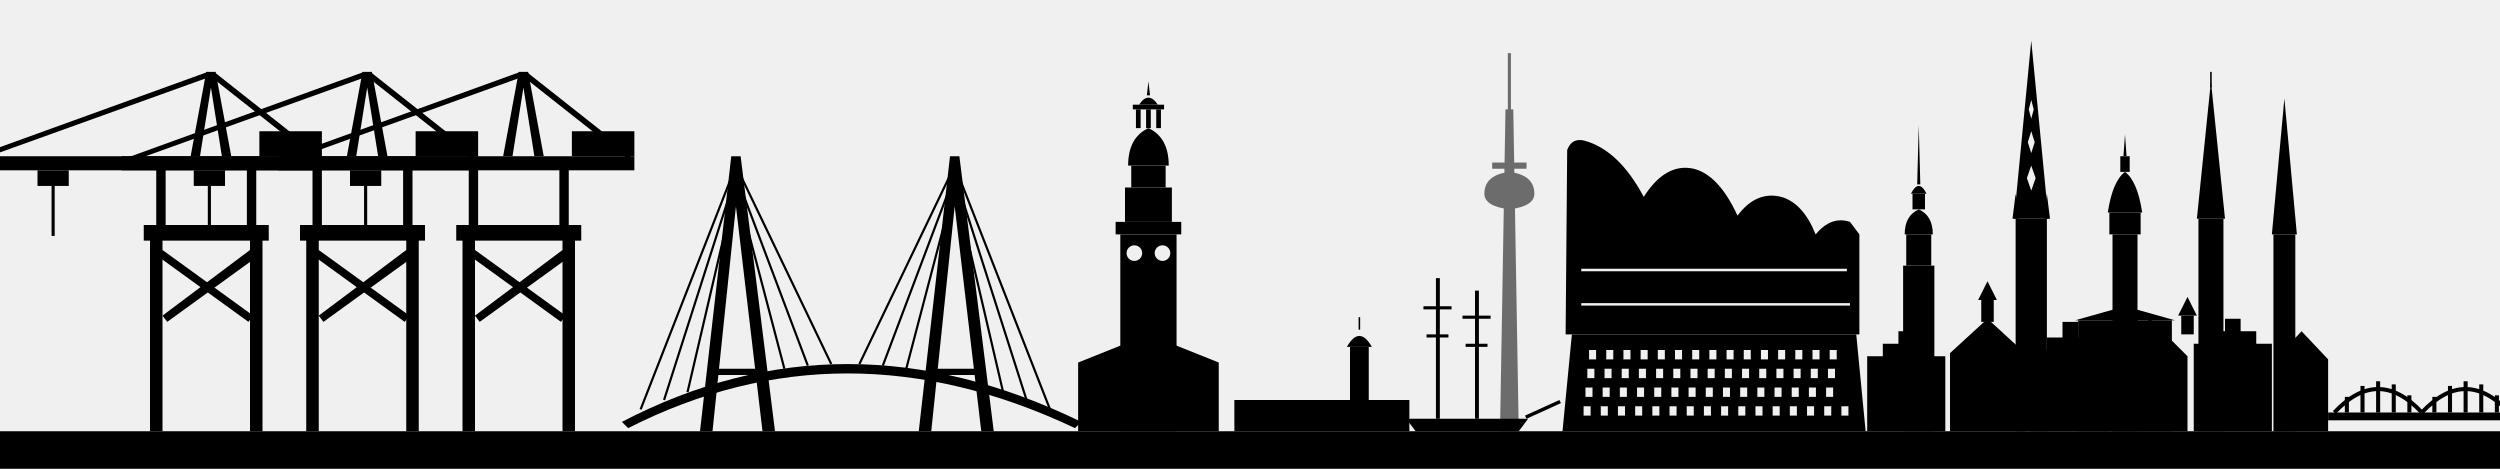
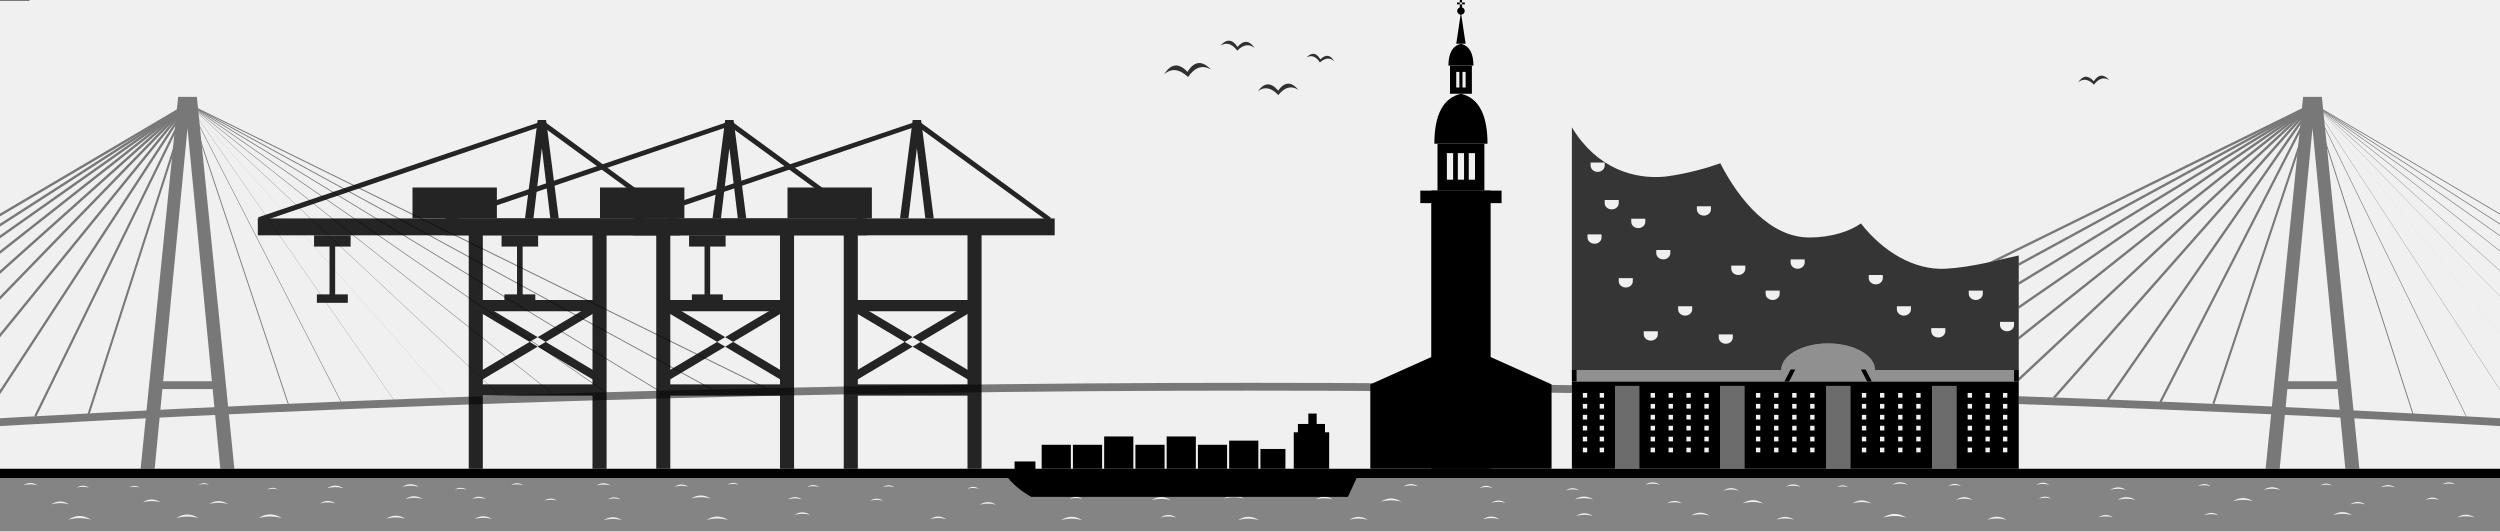
- <svg xmlns="http://www.w3.org/2000/svg" viewBox="0 0 1600 300" fill="currentColor">
+ <svg xmlns="http://www.w3.org/2000/svg" viewBox="0 0 1600 340" fill="currentColor">
  <defs>
    <symbol id="sky-ship" viewBox="0 0 360 90" fill="currentColor">
      <path d="M2 58h344l-12 26H30Q12 74 2 58z" />
      <path d="M40 34h28v23H40zM70 34h28v23H70zM100 26h28v31h-28zM130 34h28v23h-28zM160 26h28v31h-28zM190 34h28v23h-28zM220 30h28v27h-28zM250 38h24v19h-24z" />
      <path d="M282 22h34v35h-34zM286 14h26v8h-26zM296 4h8v10h-8z" />
      <path d="M14 50h20v8H14z" />
    </symbol>
    <g id="sky-crane">
-       <path d="M0 150h8v126H0z" />
-       <path d="M64 150h8v126h-8z" />
-       <path d="M-4 144h80v10H-4z" />
-       <path d="M4 108h6v36H4z" />
-       <path d="M62 108h6v36h-6z" />
-       <path d="M-118 100h228v9h-228z" />
-       <path d="M70 84h40v16H70z" />
-       <path d="M-72 109h20v10h-20z" />
-       <path d="M-63 119h2v32h-2z" />
-       <path d="M26 100L36 46h6l10 54h-6L39 56l-7 44z" />
-       <path d="M37 46l3 2.6L-114 104l-2-2.6z" />
-       <path d="M41 46l-2.4 2.8L106 102l2.4-2.8z" />
-       <path d="M8 160l58 42-3 4-58-42z" />
-       <path d="M64 160L8 202l3 4 58-42z" />
+       <path d="M0 0v-170h10v170zM88 0v-170h10v170zM4-60h90v8H4zM4-120h90v8H4z" />
+       <path d="M6-68l84-50 3 5-84 50zM92-68L8-118l-3 5 84 50z" />
+       <path d="M-150-178h300v12h-300z" />
+       <path d="M-40-200h60v22h-60z" />
+       <path d="M40-178l9-70h6l9 70h-6l-6-50-6 50z" />
+       <path d="M49-246l2.6 2.6-200 68-1.4-3.4zM55-246l-2.6 2.6 92.6 67.4 2.4-2.4z" />
+       <path d="M-110-166h26v8h-26zM-99-158h4v34h-4zM-108-124h22v6h-22z" />
+     </g>
+     <style>
+       #sky-city, #sky-city g { animation-play-state: inherit; }
+       .sky-car { offset-path: path('M-40 270 Q800 220 1640 270'); offset-rotate: auto; animation: sky-drive 64s linear infinite; animation-play-state: inherit; }
+       .sky-car.rev { animation-direction: reverse; }
+       @keyframes sky-drive { from { offset-distance: 0%; } to { offset-distance: 100%; } }
+       .sky-gull { animation: sky-bob 4s ease-in-out infinite alternate; animation-play-state: inherit; }
+       @keyframes sky-bob { from { transform: translate(0, 0); } to { transform: translate(5px, -5px); } }
+       @media (prefers-reduced-motion: reduce) { .sky-car, .sky-gull { animation-play-state: paused; } }
+     </style>
+     <path id="sky-deck-path" fill="none" d="M-40 270 Q800 220 1640 270" />
+     <mask id="sky-elbphi-occlude" maskUnits="userSpaceOnUse" x="-400" y="-50" width="2400" height="400">
+       <rect x="-400" y="-50" width="2400" height="400" fill="#fff" />
+       <path fill="#000" d="M1006 81.5 C1022 108 1046 115 1066 113 C1081 111 1094 107 1101 104.5 C1113 128 1133 152 1158 152 C1172 152 1184 148 1191 143 C1205 161 1225 173 1245 172 C1263 171 1280 166 1292 163.5 V300 H1006z" />
+     </mask>
+     <g id="sky-city" fill="currentColor">
+       <g opacity="0.5" mask="url(#sky-elbphi-occlude)">
+         <g id="sky-bridge">
+           <path d="M-40 270 Q800 220 1640 270 l0 5 Q800 225 -40 275z" />
+           <path d="M90 300 L114 62 h12 L150 300 h-9 L120 82 L99 300z" />
+           <path d="M98 244 h44 v5 h-44z" />
+           <path d="M120 66 L56 265 l1 1.2 L121 67.2z" />
+           <path d="M120 66 L184 258 l1 1.2 L121 67.2z" />
+           <path d="M120 66 L22 266 l1 1.2 L121 67.2z" />
+           <path d="M120 66 L218 257 l1 1.2 L121 67.2z" />
+           <path d="M120 66 L-12 268 l1 1.2 L121 67.2z" />
+           <path d="M120 66 L252 256 l1 1.2 L121 67.2z" />
+           <path d="M120 66 L-46 270 l1 1.2 L121 67.2z" />
+           <path d="M120 66 L286 254 l1 1.2 L121 67.2z" />
+           <path d="M120 66 L-80 272 l1 1.2 L121 67.2z" />
+           <path d="M120 66 L320 253 l1 1.2 L121 67.2z" />
+           <path d="M120 66 L-114 275 l1 1.2 L121 67.2z" />
+           <path d="M120 66 L354 252 l1 1.2 L121 67.2z" />
+           <path d="M120 66 L-148 277 l1 1.2 L121 67.2z" />
+           <path d="M120 66 L388 251 l1 1.2 L121 67.2z" />
+           <path d="M120 66 L-182 279 l1 1.2 L121 67.2z" />
+           <path d="M120 66 L422 250 l1 1.2 L121 67.2z" />
+           <path d="M120 66 L-216 282 l1 1.2 L121 67.2z" />
+           <path d="M120 66 L456 249 l1 1.2 L121 67.2z" />
+           <path d="M120 66 L-250 284 l1 1.2 L121 67.2z" />
+           <path d="M120 66 L490 248 l1 1.2 L121 67.2z" />
+           <path d="M1450 300 L1474 62 h12 L1510 300 h-9 L1480 82 L1459 300z" />
+           <path d="M1458 244 h44 v5 h-44z" />
+           <path d="M1480 66 L1416 258 l1 1.2 L1481 67.2z" />
+           <path d="M1480 66 L1544 265 l1 1.2 L1481 67.2z" />
+           <path d="M1480 66 L1382 257 l1 1.2 L1481 67.2z" />
+           <path d="M1480 66 L1578 266 l1 1.2 L1481 67.2z" />
+           <path d="M1480 66 L1348 256 l1 1.2 L1481 67.2z" />
+           <path d="M1480 66 L1612 268 l1 1.2 L1481 67.2z" />
+           <path d="M1480 66 L1314 254 l1 1.2 L1481 67.2z" />
+           <path d="M1480 66 L1646 270 l1 1.2 L1481 67.2z" />
+           <path d="M1480 66 L1280 253 l1 1.2 L1481 67.2z" />
+           <path d="M1480 66 L1680 272 l1 1.2 L1481 67.2z" />
+           <path d="M1480 66 L1246 252 l1 1.2 L1481 67.2z" />
+           <path d="M1480 66 L1714 275 l1 1.2 L1481 67.2z" />
+           <path d="M1480 66 L1212 251 l1 1.2 L1481 67.2z" />
+           <path d="M1480 66 L1748 277 l1 1.2 L1481 67.2z" />
+           <path d="M1480 66 L1178 250 l1 1.2 L1481 67.2z" />
+           <path d="M1480 66 L1782 279 l1 1.2 L1481 67.2z" />
+           <path d="M1480 66 L1144 249 l1 1.2 L1481 67.2z" />
+           <path d="M1480 66 L1816 282 l1 1.2 L1481 67.2z" />
+           <path d="M1480 66 L1110 248 l1 1.2 L1481 67.2z" />
+           <path d="M1480 66 L1850 284 l1 1.2 L1481 67.2z" />
+           <g id="sky-cars">
+             <g class="sky-car" style="animation-duration:64s;animation-delay:-2.9s">
+               <path transform="scale(1.25)" d="M-7 0.4h14v-3h-3l-2.2-2.6h-4.6l-2.2 2.6h-2z" />
+             </g>
+             <g class="sky-car" style="animation-duration:64s;animation-delay:-9.6s">
+               <path transform="scale(1.25)" d="M-7 0.4h14v-3h-3l-2.2-2.6h-4.6l-2.2 2.6h-2z" />
+             </g>
+             <g class="sky-car" style="animation-duration:64s;animation-delay:-28.65s">
+               <path transform="scale(1.25)" d="M-7 0.4h14v-3h-3l-2.2-2.6h-4.6l-2.2 2.6h-2z" />
+             </g>
+             <g class="sky-car" style="animation-duration:64s;animation-delay:-51.73s">
+               <path transform="scale(1.25)" d="M-7 0.4h14v-3h-3l-2.2-2.6h-4.6l-2.2 2.6h-2z" />
+             </g>
+             <g class="sky-car" style="animation-duration:64s;animation-delay:-55.62s">
+               <path transform="scale(1.25)" d="M-7 0.4h14v-3h-3l-2.2-2.6h-4.6l-2.2 2.6h-2z" />
+             </g>
+             <g class="sky-car rev" style="animation-duration:76s;animation-delay:-70.21s">
+               <path transform="scale(1.25)" d="M-9 0.4h24v-7.5h-17v7.5zM-10 0.4h-6v-3.5l2-2.5h4z" />
+             </g>
+             <g class="sky-car rev" style="animation-duration:76s;animation-delay:-52.93s">
+               <path transform="scale(1.25)" d="M-7 0.4h14v-3h-3l-2.2-2.6h-4.6l-2.2 2.6h-2z" />
+             </g>
+             <g class="sky-car rev" style="animation-duration:76s;animation-delay:-48.59s">
+               <path transform="scale(1.25)" d="M-9 0.4h24v-7.5h-17v7.5zM-10 0.4h-6v-3.5l2-2.5h4z" />
+             </g>
+             <g class="sky-car rev" style="animation-duration:76s;animation-delay:-40.35s">
+               <path transform="scale(1.25)" d="M-7 0.4h14v-3h-3l-2.2-2.6h-4.6l-2.2 2.6h-2z" />
+             </g>
+             <g class="sky-car rev" style="animation-duration:76s;animation-delay:-37.73s">
+               <path transform="scale(1.25)" d="M-9 0.4h24v-7.5h-17v7.5zM-10 0.4h-6v-3.5l2-2.5h4z" />
+             </g>
+             <g class="sky-car rev" style="animation-duration:76s;animation-delay:-12.4s">
+               <path transform="scale(1.25)" d="M-7 0.4h14v-3h-3l-2.2-2.6h-4.6l-2.2 2.6h-2z" />
+             </g>
+             <g class="sky-car rev" style="animation-duration:76s;animation-delay:-4.16s">
+               <path transform="scale(1.25)" d="M-7 0.4h14v-3h-3l-2.2-2.6h-4.6l-2.2 2.6h-2z" />
+             </g>
+           </g>
+         </g>
+       </g>
+       <path d="M0 300 h1600 v6 H0z" />
+       <path id="sky-water" opacity="0.45" fill-rule="evenodd" d="M0 306 h1600 v34 H0zM14.9 310.6q4.6-3 9.2 0q-4.6-1.3-9.2 0zM49.1 312.1q4-2.5 7.9 0q-4-1.1-7.9 0zM82.9 312q3.2-2.1 6.5 0q-3.2-0.9-6.5 0zM127.1 310.3q3.4-2.1 6.7 0q-3.4-0.9-6.7 0zM171 313.3q3.4-2.2 6.9 0q-3.4-1-6.9 0zM209.3 312.5q5.3-3.4 10.6 0q-5.3-1.5-10.6 0zM257.5 311.6q5.3-3.4 10.7 0q-5.3-1.5-10.7 0zM291 313.4q3.8-2.4 7.6 0q-3.8-1.1-7.6 0zM327.1 310.5q3.8-2.5 7.7 0q-3.8-1.1-7.7 0zM381.9 310.7q4.5-2.9 8.9 0q-4.5-1.2-8.9 0zM431.7 311.5q4.4-2.8 8.8 0q-4.4-1.2-8.8 0zM465.6 310.2q3.6-2.3 7.2 0q-3.6-1-7.2 0zM516.6 311.7q3.9-2.5 7.7 0q-3.9-1.1-7.7 0zM565 311.8q3.8-2.4 7.6 0q-3.8-1.1-7.6 0zM619.1 312.8q3.7-2.4 7.4 0q-3.7-1-7.4 0zM667.1 312.1q5.1-3.3 10.2 0q-5.1-1.4-10.2 0zM719.5 311.2q5.4-3.4 10.7 0q-5.4-1.5-10.7 0zM754.9 311.7q4.9-3.1 9.7 0q-4.9-1.4-9.7 0zM791.3 312q3.2-2.1 6.5 0q-3.2-0.9-6.5 0zM842 313.1q4.4-2.8 8.9 0q-4.4-1.2-8.9 0zM898.3 311.3q4.7-3 9.4 0q-4.7-1.3-9.4 0zM946.9 312.3q4.2-2.7 8.4 0q-4.2-1.2-8.4 0zM1002.3 313.8q4.2-2.7 8.4 0q-4.2-1.2-8.4 0zM1052.9 310.2q4.7-3 9.5 0q-4.7-1.3-9.5 0zM1102.9 314q5-3.2 10 0q-5-1.4-10 0zM1143 311.5q4.7-3 9.3 0q-4.7-1.3-9.3 0zM1175.8 311.8q3.5-2.3 7.1 0q-3.5-1-7.1 0zM1211.2 310.2q4.9-3.1 9.8 0q-4.9-1.4-9.8 0zM1247 311q4-2.6 8.1 0q-4-1.1-8.1 0zM1303.3 310.3q4.2-2.7 8.3 0q-4.2-1.2-8.3 0zM1350.6 313.5q5-3.2 10 0q-5-1.4-10 0zM1406.7 311.1q4.1-2.6 8.2 0q-4.1-1.1-8.2 0zM1448.8 313.5q5.3-3.4 10.6 0q-5.3-1.5-10.6 0zM1485.1 310.7q3.7-2.4 7.3 0q-3.7-1-7.3 0zM1523.8 311.9q4.5-2.9 9 0q-4.5-1.3-9 0zM1563.2 310q4.1-2.6 8.2 0q-4.1-1.1-8.2 0zM32.8 322.8q5.7-3.7 11.5 0q-5.7-1.6-11.5 0zM91.4 321.5q5.7-3.7 11.4 0q-5.7-1.6-11.4 0zM133.9 322.6q6-3.8 12 0q-6-1.7-12 0zM204.9 322.2q4.9-3.2 9.9 0q-4.9-1.4-9.9 0zM259.4 319.4q5.6-3.6 11.2 0q-5.6-1.6-11.2 0zM302.1 319.3q4.4-2.8 8.8 0q-4.4-1.2-8.8 0zM348.4 320.4q4-2.6 8 0q-4-1.1-8 0zM389 319.6q4.1-2.6 8.3 0q-4.1-1.2-8.3 0zM442.3 319.1q6.3-4 12.5 0q-6.3-1.8-12.5 0zM504.2 319.6q4.5-2.9 9.1 0q-4.5-1.3-9.1 0zM556.9 320.5q4.2-2.7 8.4 0q-4.2-1.2-8.4 0zM627.1 323q5.1-3.3 10.3 0q-5.1-1.4-10.3 0zM684.5 319.3q4.1-2.6 8.3 0q-4.1-1.2-8.3 0zM737 320.1q6.1-3.9 12.3 0q-6.1-1.7-12.3 0zM783.2 319.1q6.5-4.1 12.9 0q-6.5-1.8-12.9 0zM842.2 319.6q5.3-3.4 10.7 0q-5.3-1.5-10.7 0zM883.8 321.1q6.5-4.2 13.1 0q-6.5-1.8-13.1 0zM954.4 321.8q4.6-2.9 9.1 0q-4.6-1.3-9.1 0zM1007.8 319.7q6-3.8 11.9 0q-6-1.7-11.9 0zM1066.9 322.1q4.8-3 9.5 0q-4.8-1.3-9.5 0zM1115.3 322.2q6.6-4.2 13.1 0q-6.6-1.8-13.1 0zM1185.5 322.2q6.1-3.9 12.2 0q-6.1-1.7-12.2 0zM1251.9 319.9q5.3-3.4 10.5 0q-5.3-1.5-10.5 0zM1304.9 319.1q3.9-2.5 7.9 0q-3.9-1.1-7.9 0zM1355.2 320q5.8-3.7 11.5 0q-5.8-1.6-11.5 0zM1429.1 320.8q6.4-4.1 12.9 0q-6.4-1.8-12.9 0zM1504.1 322.8q4.9-3.1 9.7 0q-4.9-1.4-9.7 0zM1552.3 319.9q4.4-2.8 8.8 0q-4.4-1.2-8.8 0zM43.7 332.6q7.3-4.7 14.6 0q-7.3-2-14.6 0zM112.8 331.6q7.1-4.6 14.3 0q-7.1-2-14.3 0zM165.4 331.6q7.5-4.8 15 0q-7.5-2.1-15 0zM247.2 332q6.1-3.9 12.2 0q-6.1-1.7-12.2 0zM303.7 332.2q5.6-3.6 11.3 0q-5.6-1.6-11.3 0zM386.4 332.9q5.8-3.7 11.7 0q-5.8-1.6-11.7 0zM452.2 332.8q6.9-4.4 13.8 0q-6.9-1.9-13.8 0zM508.4 329.5q5-3.2 10.1 0q-5-1.4-10.1 0zM595.4 332.2q5-3.2 10.1 0q-5-1.4-10.1 0zM679.1 332.9q6.7-4.3 13.4 0q-6.7-1.9-13.4 0zM742.8 331.2q5-3.2 10 0q-5-1.4-10 0zM792.4 332.9q6.7-4.3 13.3 0q-6.7-1.9-13.3 0zM863.5 332.7q6-3.8 11.9 0q-6-1.7-11.9 0zM949.1 332.3q5.2-3.4 10.5 0q-5.2-1.5-10.5 0zM1008.7 330.2q5.3-3.4 10.7 0q-5.3-1.5-10.7 0zM1082.3 330q5.9-3.8 11.8 0q-5.9-1.7-11.8 0zM1136.8 332.6q5.7-3.6 11.4 0q-5.7-1.6-11.4 0zM1205.1 331.3q7.5-4.8 15 0q-7.5-2.1-15 0zM1271.8 332.7q6.2-4 12.4 0q-6.2-1.7-12.4 0zM1343.1 331.1q4.6-3 9.2 0q-4.6-1.3-9.2 0zM1410.6 329.7q4.6-2.9 9.1 0q-4.6-1.3-9.1 0zM1493.1 329.7q6.1-3.9 12.2 0q-6.1-1.7-12.2 0zM1572.6 331.2q5.6-3.6 11.2 0q-5.6-1.6-11.2 0z" />
+       <path d="M877 300 V246 L935 220 L993 246 V300z" />
+       <path d="M916 300 V122 h38 V300z" />
+       <path fill-rule="evenodd" d="M921 160a14 14 0 1 0 28 0a14 14 0 1 0-28 0zM925 160a10 10 0 1 1 20 0a10 10 0 1 1-20 0zM934 160v-7h2v7zM935 159h6v2h-6z" />
+       <path d="M909 122 h52 v8 h-52z" />
+       <path fill-rule="evenodd" d="M920 122 V92 h30 V122z M926 115 V98 h4 v17z M933 115 V98 h4 v17z M940 115 V98 h4 v17z" />
+       <path d="M918 92 Q918 64 935 60 Q952 64 952 92z" />
+       <path fill-rule="evenodd" d="M928 60 V42 h14 V60z M932 56 V46 h2 v10z M936 56 V46 h2 v10z" />
+       <path d="M927 42 Q927 30 935 28 Q943 30 943 42z" />
+       <path d="M932 28 L935 8 L938 28z" />
+       <circle cx="935" cy="7" r="2.4" />
+       <path d="M934.3 0 v5 h1.4 v-5z M932.5 1.6 h5 v1.2 h-5z" />
+       <g id="sky-gulls" opacity="0.8">
+         <g class="sky-gull" style="animation-duration:4.2s;animation-delay:0s">
+           <path transform="translate(760 46) rotate(-6) scale(1.5)" d="M-10 0Q-5-6.5 0 0Q5-6.5 10 0Q5-3.6 0 2.2Q-5-3.6-10 0z" />
+         </g>
+         <g class="sky-gull" style="animation-duration:3.4s;animation-delay:-1.2s">
+           <path transform="translate(792 30) rotate(4) scale(1.1)" d="M-10 0Q-5-6.5 0 0Q5-6.5 10 0Q5-3.6 0 2.2Q-5-3.6-10 0z" />
+         </g>
+         <g class="sky-gull" style="animation-duration:4.8s;animation-delay:-2.5s">
+           <path transform="translate(818 58) rotate(-2) scale(1.3)" d="M-10 0Q-5-6.5 0 0Q5-6.5 10 0Q5-3.6 0 2.2Q-5-3.6-10 0z" />
+         </g>
+         <g class="sky-gull" style="animation-duration:3.8s;animation-delay:-0.6s">
+           <path transform="translate(845 38) rotate(8) scale(0.9)" d="M-10 0Q-5-6.5 0 0Q5-6.5 10 0Q5-3.6 0 2.2Q-5-3.6-10 0z" />
+         </g>
+         <g class="sky-gull" style="animation-duration:5.2s;animation-delay:-1.8s">
+           <path transform="translate(1340 52) rotate(-4) scale(1)" d="M-10 0Q-5-6.5 0 0Q5-6.5 10 0Q5-3.6 0 2.2Q-5-3.6-10 0z" />
+         </g>
+       </g>
+       <g id="sky-elbphilharmonie">
+         <path opacity="0.78" fill-rule="evenodd" d="M1006 81.5 C1022 108 1046 115 1066 113 C1081 111 1094 107 1101 104.5 C1113 128 1133 152 1158 152 C1172 152 1184 148 1191 143 C1205 161 1225 173 1245 172 C1263 171 1280 166 1292 163.5 V236.8 H1006zM1018 104h9v2a4.5 4 0 0 1-9 0zM1027 128h9v2a4.5 4 0 0 1-9 0zM1016 150h9v2a4.5 4 0 0 1-9 0zM1044 140h9v2a4.5 4 0 0 1-9 0zM1036 178h9v2a4.5 4 0 0 1-9 0zM1060 160h9v2a4.5 4 0 0 1-9 0zM1086 132h9v2a4.5 4 0 0 1-9 0zM1074 196h9v2a4.5 4 0 0 1-9 0zM1108 170h9v2a4.5 4 0 0 1-9 0zM1130 186h9v2a4.5 4 0 0 1-9 0zM1146 166h9v2a4.5 4 0 0 1-9 0zM1196 176h9v2a4.5 4 0 0 1-9 0zM1214 196h9v2a4.5 4 0 0 1-9 0zM1260 186h9v2a4.5 4 0 0 1-9 0zM1280 206h9v2a4.5 4 0 0 1-9 0zM1236 210h9v2a4.5 4 0 0 1-9 0zM1052 212h9v2a4.5 4 0 0 1-9 0zM1100 214h9v2a4.5 4 0 0 1-9 0zM1140 236.8a30 17 0 0 1 60 0z" />
+         <path opacity="0.4" d="M1006 236.8 H1292 V244.2 H1006z" />
+         <path opacity="0.4" d="M1140 236.8a30 17 0 0 1 60 0z" />
+         <path d="M1006 236.8h3v7.4h-3zM1289 236.8h3v7.4h-3zM1146 236.5l-4 7.7h3l4-7.7zM1194 236.5l4 7.7h-3l-4-7.7z" />
+         <path fill-rule="evenodd" d="M1006 244.2 H1292 V300 H1006zM1033.6 247h15.5V300h-15.5zM1100.9 247h15.5V300h-15.5zM1168.7 247h15.5V300h-15.5zM1236.6 247h15.5V300h-15.5zM1013 251.5h2.8v3h-2.8zM1013 258.5h2.8v3h-2.8zM1013 265.5h2.8v3h-2.8zM1013 272.5h2.8v3h-2.8zM1013 279.5h2.8v3h-2.8zM1013 286.5h2.8v3h-2.8zM1023.8 251.5h2.8v3h-2.8zM1023.8 258.5h2.8v3h-2.8zM1023.8 265.5h2.8v3h-2.8zM1023.8 272.5h2.8v3h-2.8zM1023.8 279.5h2.8v3h-2.8zM1023.8 286.5h2.8v3h-2.8zM1056.4 251.5h2.8v3h-2.8zM1056.4 258.5h2.8v3h-2.8zM1056.4 265.5h2.8v3h-2.8zM1056.4 272.5h2.8v3h-2.8zM1056.4 279.5h2.8v3h-2.8zM1056.4 286.5h2.8v3h-2.8zM1067.9 251.5h2.8v3h-2.8zM1067.9 258.5h2.8v3h-2.8zM1067.9 265.5h2.8v3h-2.8zM1067.9 272.5h2.8v3h-2.8zM1067.9 279.5h2.8v3h-2.8zM1067.9 286.5h2.8v3h-2.8zM1079.3 251.5h2.8v3h-2.8zM1079.3 258.5h2.8v3h-2.8zM1079.3 265.5h2.8v3h-2.8zM1079.3 272.5h2.8v3h-2.8zM1079.3 279.5h2.8v3h-2.8zM1079.3 286.5h2.8v3h-2.8zM1090.8 251.5h2.8v3h-2.8zM1090.8 258.5h2.8v3h-2.8zM1090.8 265.5h2.8v3h-2.8zM1090.8 272.5h2.8v3h-2.8zM1090.8 279.5h2.8v3h-2.8zM1090.8 286.5h2.8v3h-2.8zM1123.8 251.5h2.8v3h-2.8zM1123.8 258.5h2.8v3h-2.8zM1123.8 265.5h2.8v3h-2.8zM1123.8 272.5h2.8v3h-2.8zM1123.8 279.5h2.8v3h-2.8zM1123.8 286.5h2.8v3h-2.8zM1135.4 251.5h2.8v3h-2.8zM1135.4 258.5h2.8v3h-2.8zM1135.4 265.5h2.8v3h-2.8zM1135.4 272.5h2.8v3h-2.8zM1135.4 279.5h2.8v3h-2.8zM1135.4 286.5h2.8v3h-2.8zM1147 251.5h2.8v3h-2.8zM1147 258.5h2.8v3h-2.8zM1147 265.5h2.8v3h-2.8zM1147 272.5h2.8v3h-2.8zM1147 279.5h2.8v3h-2.8zM1147 286.5h2.8v3h-2.8zM1158.5 251.5h2.8v3h-2.8zM1158.5 258.5h2.8v3h-2.8zM1158.5 265.5h2.8v3h-2.8zM1158.5 272.5h2.8v3h-2.8zM1158.5 279.5h2.8v3h-2.8zM1158.5 286.5h2.8v3h-2.8zM1191.6 251.5h2.8v3h-2.8zM1191.6 258.5h2.8v3h-2.8zM1191.6 265.5h2.8v3h-2.8zM1191.6 272.5h2.8v3h-2.8zM1191.6 279.5h2.8v3h-2.8zM1191.6 286.5h2.8v3h-2.8zM1203.2 251.5h2.8v3h-2.8zM1203.2 258.5h2.8v3h-2.8zM1203.2 265.5h2.8v3h-2.8zM1203.2 272.5h2.8v3h-2.8zM1203.2 279.5h2.8v3h-2.8zM1203.2 286.5h2.8v3h-2.8zM1214.8 251.5h2.8v3h-2.8zM1214.8 258.5h2.8v3h-2.8zM1214.8 265.5h2.8v3h-2.8zM1214.8 272.5h2.8v3h-2.8zM1214.8 279.5h2.8v3h-2.8zM1214.8 286.5h2.8v3h-2.8zM1226.4 251.5h2.8v3h-2.8zM1226.4 258.5h2.8v3h-2.8zM1226.4 265.5h2.8v3h-2.8zM1226.4 272.5h2.8v3h-2.8zM1226.4 279.5h2.8v3h-2.8zM1226.4 286.5h2.8v3h-2.8zM1259.3 251.5h2.8v3h-2.8zM1259.3 258.5h2.8v3h-2.8zM1259.3 265.5h2.8v3h-2.8zM1259.3 272.5h2.8v3h-2.8zM1259.3 279.5h2.8v3h-2.8zM1259.3 286.5h2.8v3h-2.8zM1270.7 251.5h2.8v3h-2.8zM1270.7 258.5h2.8v3h-2.8zM1270.7 265.5h2.8v3h-2.8zM1270.7 272.5h2.8v3h-2.8zM1270.7 279.5h2.8v3h-2.8zM1270.7 286.5h2.8v3h-2.8zM1281.9 251.5h2.8v3h-2.8zM1281.9 258.5h2.8v3h-2.8zM1281.9 265.5h2.8v3h-2.8zM1281.9 272.5h2.8v3h-2.8zM1281.9 279.5h2.8v3h-2.8zM1281.9 286.5h2.8v3h-2.8z" />
+         <path opacity="0.55" d="M1033.6 247h15.5V300h-15.5zM1100.9 247h15.5V300h-15.5zM1168.7 247h15.5V300h-15.5zM1236.6 247h15.5V300h-15.5z" />
+       </g>
    </g>
    <g id="sky-cranes" fill="currentColor">
-       <use href="#sky-crane" x="96" />
-       <use href="#sky-crane" x="196" />
-       <use href="#sky-crane" x="296" />
-     </g>
-     <g id="sky-city" fill="currentColor">
-       <path opacity="0.55" d="M960 276l3.5-206h5l3.5 206zM950 124q0-12 16-14 16 2 16 14 0 8-16 10-16-2-16-10zM955 104h22v4h-22zM965 70V34h2v36z" />
-       <path d="M0 276h1600v24H0z" />
-       <path d="M398 270Q540 196 692 270l-4 4Q540 204 402 274z" />
-       <path d="M448 276L468 100h6l22 176h-8L471 132l-15 144z" />
-       <path d="M588 276L608 100h6l22 176h-8L611 132l-15 144z" />
-       <path d="M458 236h32v4h-32z" />
-       <path d="M598 236h32v4h-32z" />
-       <path d="M690 276v-44l45-18 45 18v44z" />
-       <path fill-rule="evenodd" d="M717 276V150h36v126zM721 162a5 5 0 1 0 10 0a5 5 0 1 0-10 0zM739 162a5 5 0 1 0 10 0a5 5 0 1 0-10 0z" />
-       <path d="M714 150v-8h42v8z" />
-       <path d="M720 142v-22h30v22z" />
-       <path d="M724 120v-14h22v14z" />
-       <path d="M722 106q0-18 13-24 13 6 13 24z" />
-       <path d="M727 82V70h3v12z" />
-       <path d="M733.5 82V70h3v12z" />
-       <path d="M740 82V70h3v12z" />
-       <path d="M725 70v-3h20v3z" />
-       <path d="M729 67q6-9 12 0z" />
-       <path d="M734 61l1-9 1 9z" />
-       <path d="M790 276v-20h112v20z" />
-       <path d="M864 256v-34h12v34z" />
-       <path d="M862 222q8-14 16 0z" />
-       <path d="M869.5 211v-8h1v8z" />
-       <path d="M900 268h78l-6 8h-66z" />
-       <path d="M919 268v-90h2.5v90z" />
-       <path d="M944 268v-82h2.5v82z" />
-       <path d="M911 196h18v2h-18z" />
-       <path d="M913 214h14v2h-14z" />
-       <path d="M936 202h18v2h-18z" />
-       <path d="M938 220h14v2h-14z" />
-       <path d="M976 266l22-10 1 2-22 10z" />
-       <path fill-rule="evenodd" d="M1000 276l6-62h182l6 62zM1017 224h4.5v6h-4.5zM1028 224h4.5v6h-4.5zM1039 224h4.5v6h-4.5zM1050 224h4.5v6h-4.5zM1061 224h4.5v6h-4.5zM1072 224h4.5v6h-4.5zM1083 224h4.5v6h-4.5zM1094 224h4.5v6h-4.5zM1105 224h4.5v6h-4.5zM1116 224h4.5v6h-4.5zM1127 224h4.5v6h-4.5zM1138 224h4.5v6h-4.5zM1149 224h4.5v6h-4.5zM1160 224h4.5v6h-4.5zM1171 224h4.5v6h-4.5zM1015.9 236h4.5v6h-4.5zM1026.9 236h4.5v6h-4.5zM1037.9 236h4.5v6h-4.5zM1048.9 236h4.5v6h-4.5zM1059.9 236h4.5v6h-4.5zM1070.9 236h4.5v6h-4.5zM1081.9 236h4.5v6h-4.5zM1092.9 236h4.5v6h-4.5zM1103.9 236h4.5v6h-4.5zM1114.9 236h4.5v6h-4.5zM1125.9 236h4.5v6h-4.5zM1136.9 236h4.5v6h-4.5zM1147.9 236h4.5v6h-4.5zM1158.9 236h4.5v6h-4.5zM1169.9 236h4.5v6h-4.5zM1014.7 248h4.5v6h-4.5zM1025.7 248h4.5v6h-4.5zM1036.7 248h4.5v6h-4.5zM1047.7 248h4.5v6h-4.5zM1058.7 248h4.5v6h-4.5zM1069.7 248h4.5v6h-4.5zM1080.7 248h4.5v6h-4.5zM1091.7 248h4.5v6h-4.5zM1102.7 248h4.5v6h-4.5zM1113.7 248h4.5v6h-4.5zM1124.7 248h4.5v6h-4.5zM1135.7 248h4.5v6h-4.5zM1146.7 248h4.5v6h-4.5zM1157.7 248h4.5v6h-4.5zM1168.7 248h4.5v6h-4.5zM1013.5 260h4.5v6h-4.5zM1024.5 260h4.5v6h-4.5zM1035.5 260h4.5v6h-4.5zM1046.5 260h4.5v6h-4.5zM1057.5 260h4.5v6h-4.5zM1068.5 260h4.5v6h-4.5zM1079.5 260h4.5v6h-4.5zM1090.5 260h4.5v6h-4.5zM1101.5 260h4.5v6h-4.5zM1112.5 260h4.5v6h-4.5zM1123.5 260h4.5v6h-4.5zM1134.5 260h4.5v6h-4.5zM1145.5 260h4.5v6h-4.5zM1156.5 260h4.5v6h-4.5zM1167.5 260h4.5v6h-4.5zM1178.5 260h4.5v6h-4.5z" />
-       <path fill-rule="evenodd" d="M1002 214l1-118q3-8 11-6 22 6 38 36 14-22 32-18 16 4 28 30 12-16 28-12 14 4 22 24 10-12 22-8l6 8v64zM1012 172h170v1.6h-170zM1012 194h172v1.6h-172z" />
-       <path d="M1218 276V170h20v106z" />
-       <path d="M1220 170v-20h16v20z" />
-       <path d="M1219 150q0-12 9-16 9 4 9 16z" />
-       <path d="M1224 134v-10h8v10z" />
-       <path d="M1223 124q5-10 10 0z" />
-       <path d="M1227 118l1-38 1 38z" />
-       <path d="M1290 276V140h20v136z" />
-       <path d="M1288 140l2-16 2 16z" />
-       <path d="M1308 140l2-16 2 16z" />
-       <path fill-rule="evenodd" d="M1289 140l11-114 11 114zM1300 64l1.6 6-1.6 6-1.6-6zM1300 84l2.2 7-2.2 7-2.2-7zM1300 106l2.8 8-2.8 8-2.8-8z" />
-       <path d="M1330 276v-71h60v71z" />
-       <path d="M1328 205l32-9 32 9z" />
-       <path d="M1352 276V150h16v126z" />
-       <path d="M1350 150v-14h20v14z" />
-       <path d="M1349 136q3-20 11-26 8 6 11 26z" />
-       <path d="M1357 110v-10h6v10z" />
-       <path d="M1359 100l1-14 1 14z" />
-       <path d="M1407 276V140h16v136z" />
-       <path d="M1406 140l9-88 9 88z" />
-       <path d="M1414.5 56V46h1v10z" />
-       <path d="M1455 276V150h14v126z" />
-       <path d="M1454 150l8-87 8 87z" />
-       <path d="M1195 276v-48h10v-8h10v-8h10v8h10v8h10v48z" />
-       <path d="M1248 276v-50l24-22 24 22v50z" />
-       <path d="M1268 206v-14h8v14z" />
-       <path d="M1266 192l6-12 6 12z" />
-       <path d="M1300 276v-52h10v-8h10v-10h10v10h10v8h10v52z" />
-       <path d="M1352 276v-48l24-24 24 24v48z" />
-       <path d="M1396 214v-12h8v12z" />
-       <path d="M1394 202l6-12 6 12z" />
-       <path d="M1404 276v-56h10v-8h10v-8h10v8h10v8h10v56z" />
-       <path d="M1456 276v-46l17-18 17 18v46z" />
-       <g fill="none" stroke="currentColor" stroke-width="1.4">
-         <path d="M471 106L410 262M471 112L425 256M471 118L440 251M471 124L455 246M471 106L532 233M471 112L517 234M471 118L502 236M471 124L487 238" />
-         <path d="M611 106L550 233M611 112L565 234M611 118L580 236M611 124L595 238M611 106L672 262M611 112L657 256M611 118L642 251M611 124L627 246" />
-       </g>
-       <path fill="none" stroke="currentColor" stroke-width="2.6" d="M1494 264q28-30 56 0M1550 264q28-30 56 0M1502 254v10M1512 247v17M1522 244v20M1532 246v18M1542 253v11M1558 254v10M1568 247v17M1578 244v20M1588 246v18M1598 253v11" />
-       <path d="M1490 264h110v5h-110z" />
+       <use href="#sky-crane" transform="translate(300 300) scale(0.9)" />
+       <use href="#sky-crane" transform="translate(420 300) scale(0.9)" />
+       <use href="#sky-crane" transform="translate(540 300) scale(0.9)" />
    </g>
  </defs>
-   <use href="#sky-cranes" />
-   <use href="#sky-city" />
+   <g id="sky-preview">
+     <use href="#sky-city" />
+     <use href="#sky-cranes" opacity="0.85" />
+     <use href="#sky-ship" x="640" y="262" width="240" height="60" />
+   </g>
</svg>
